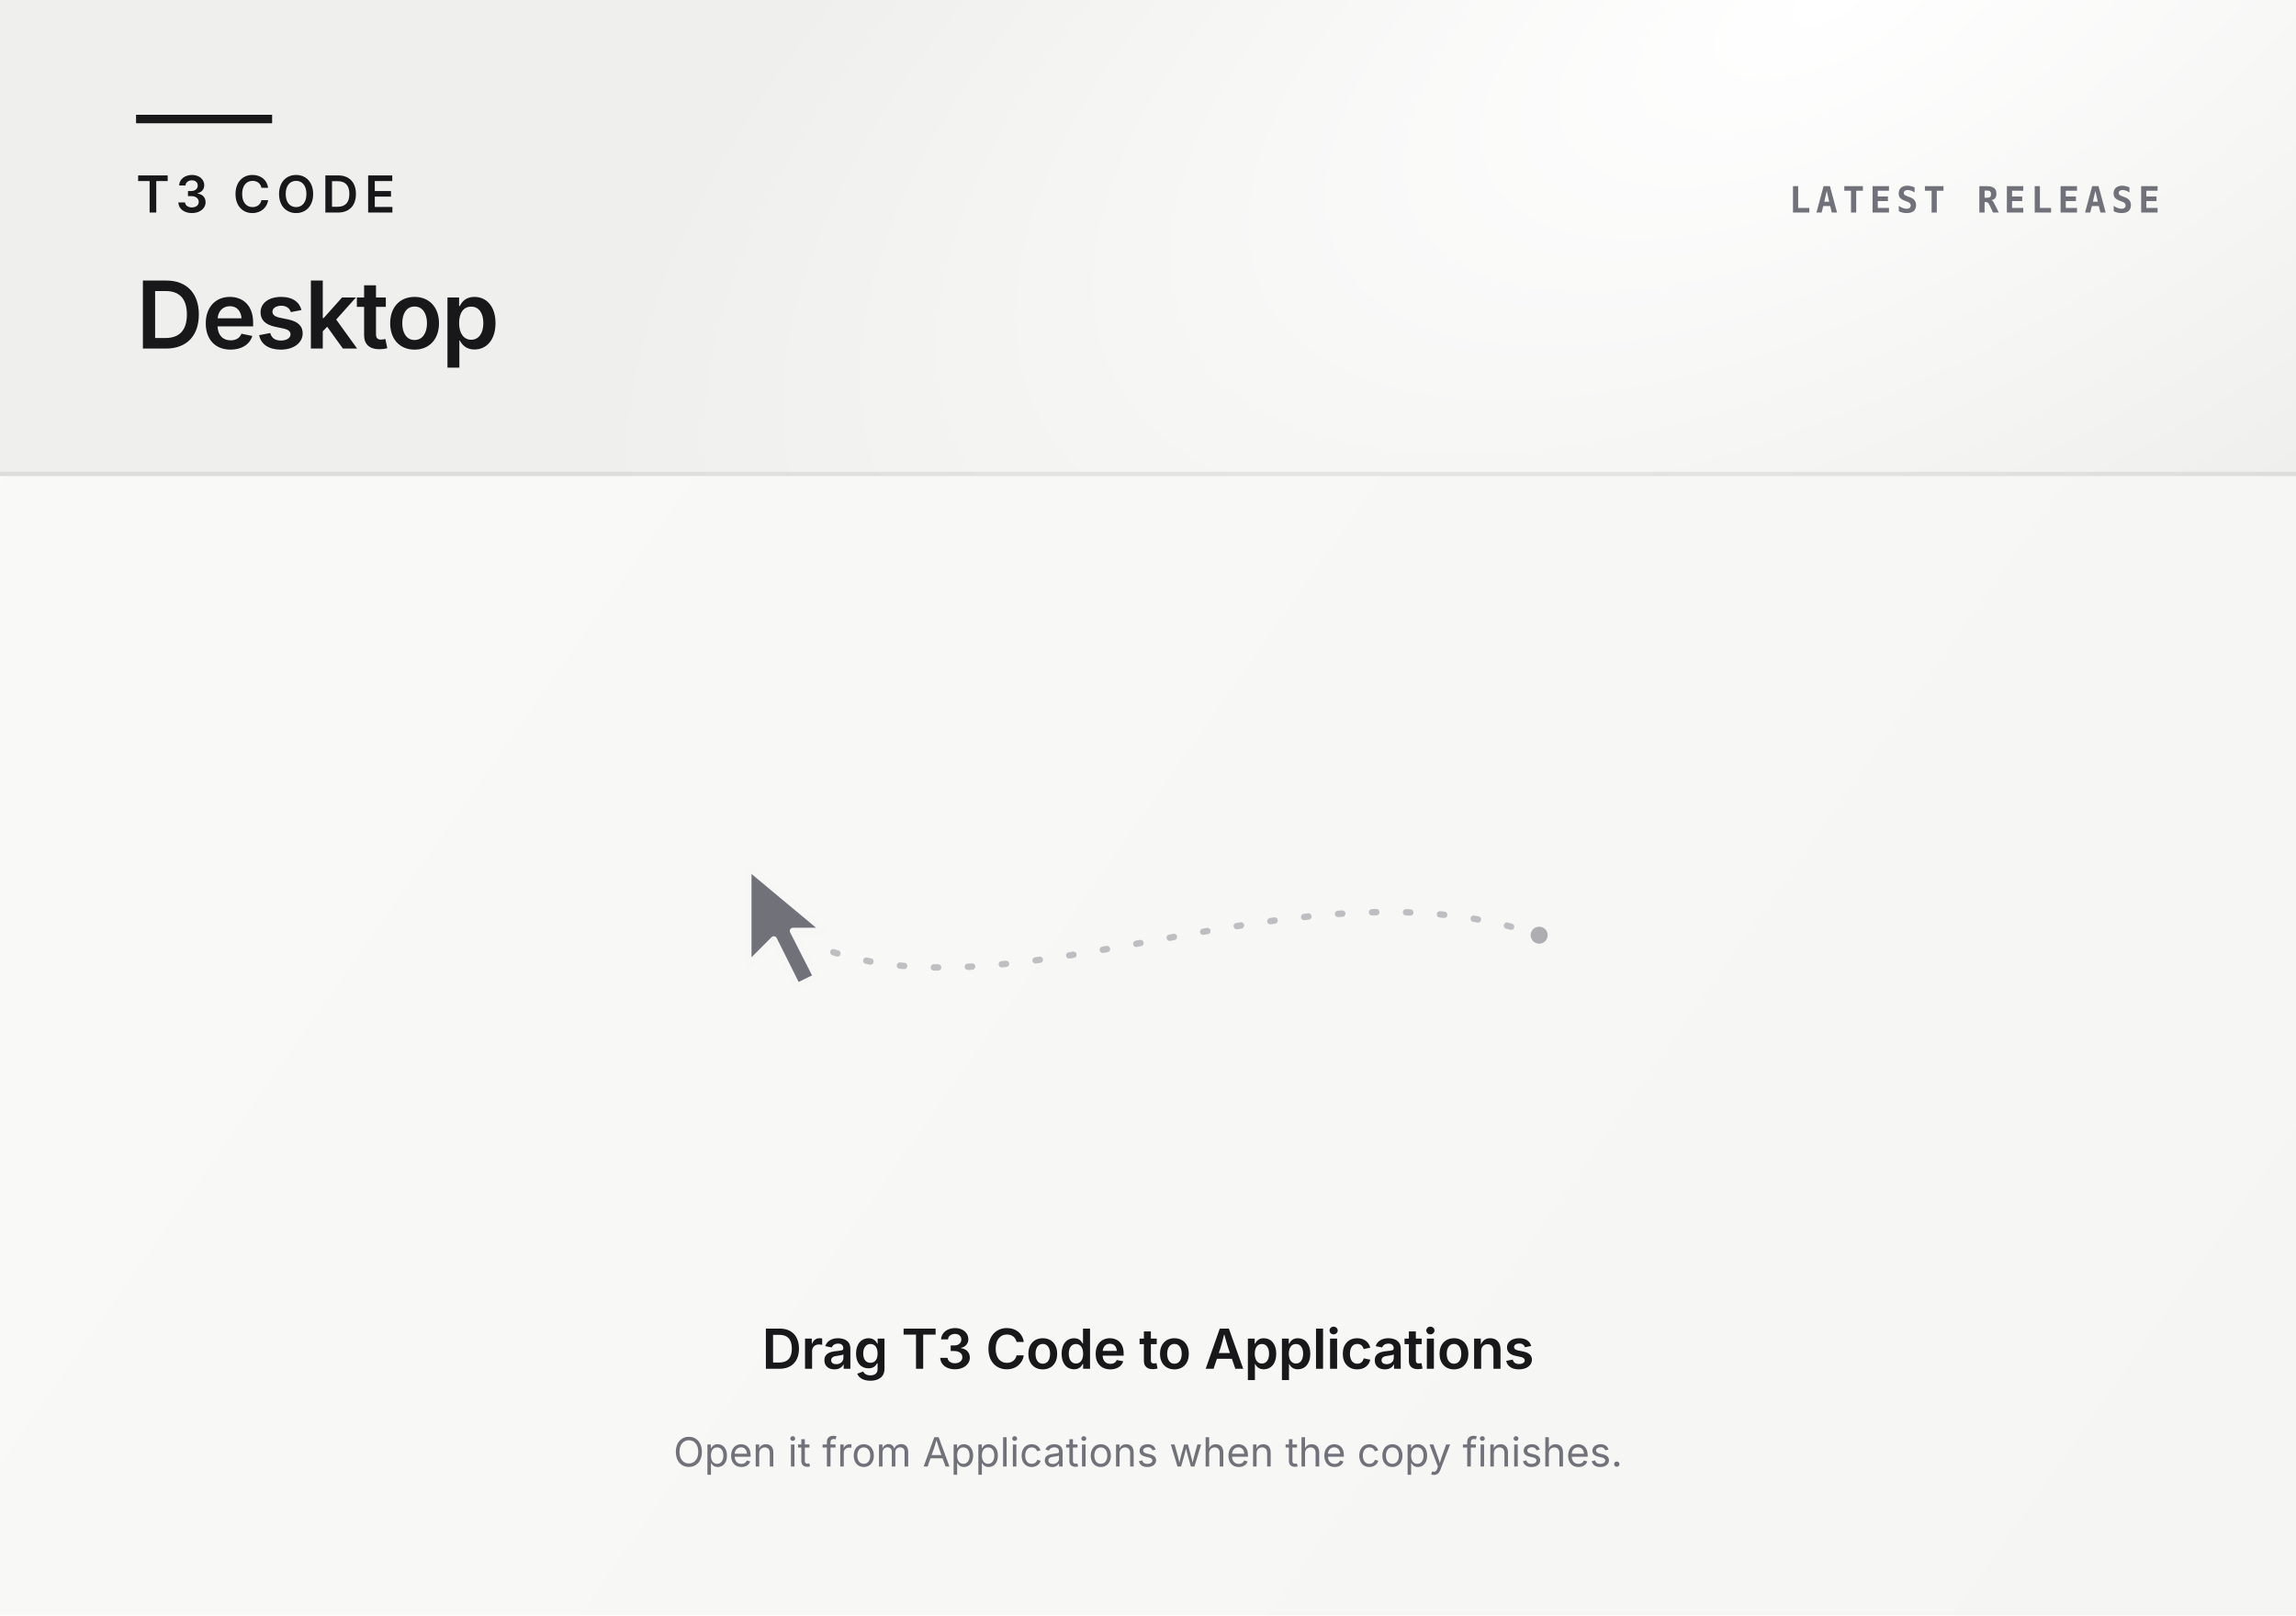
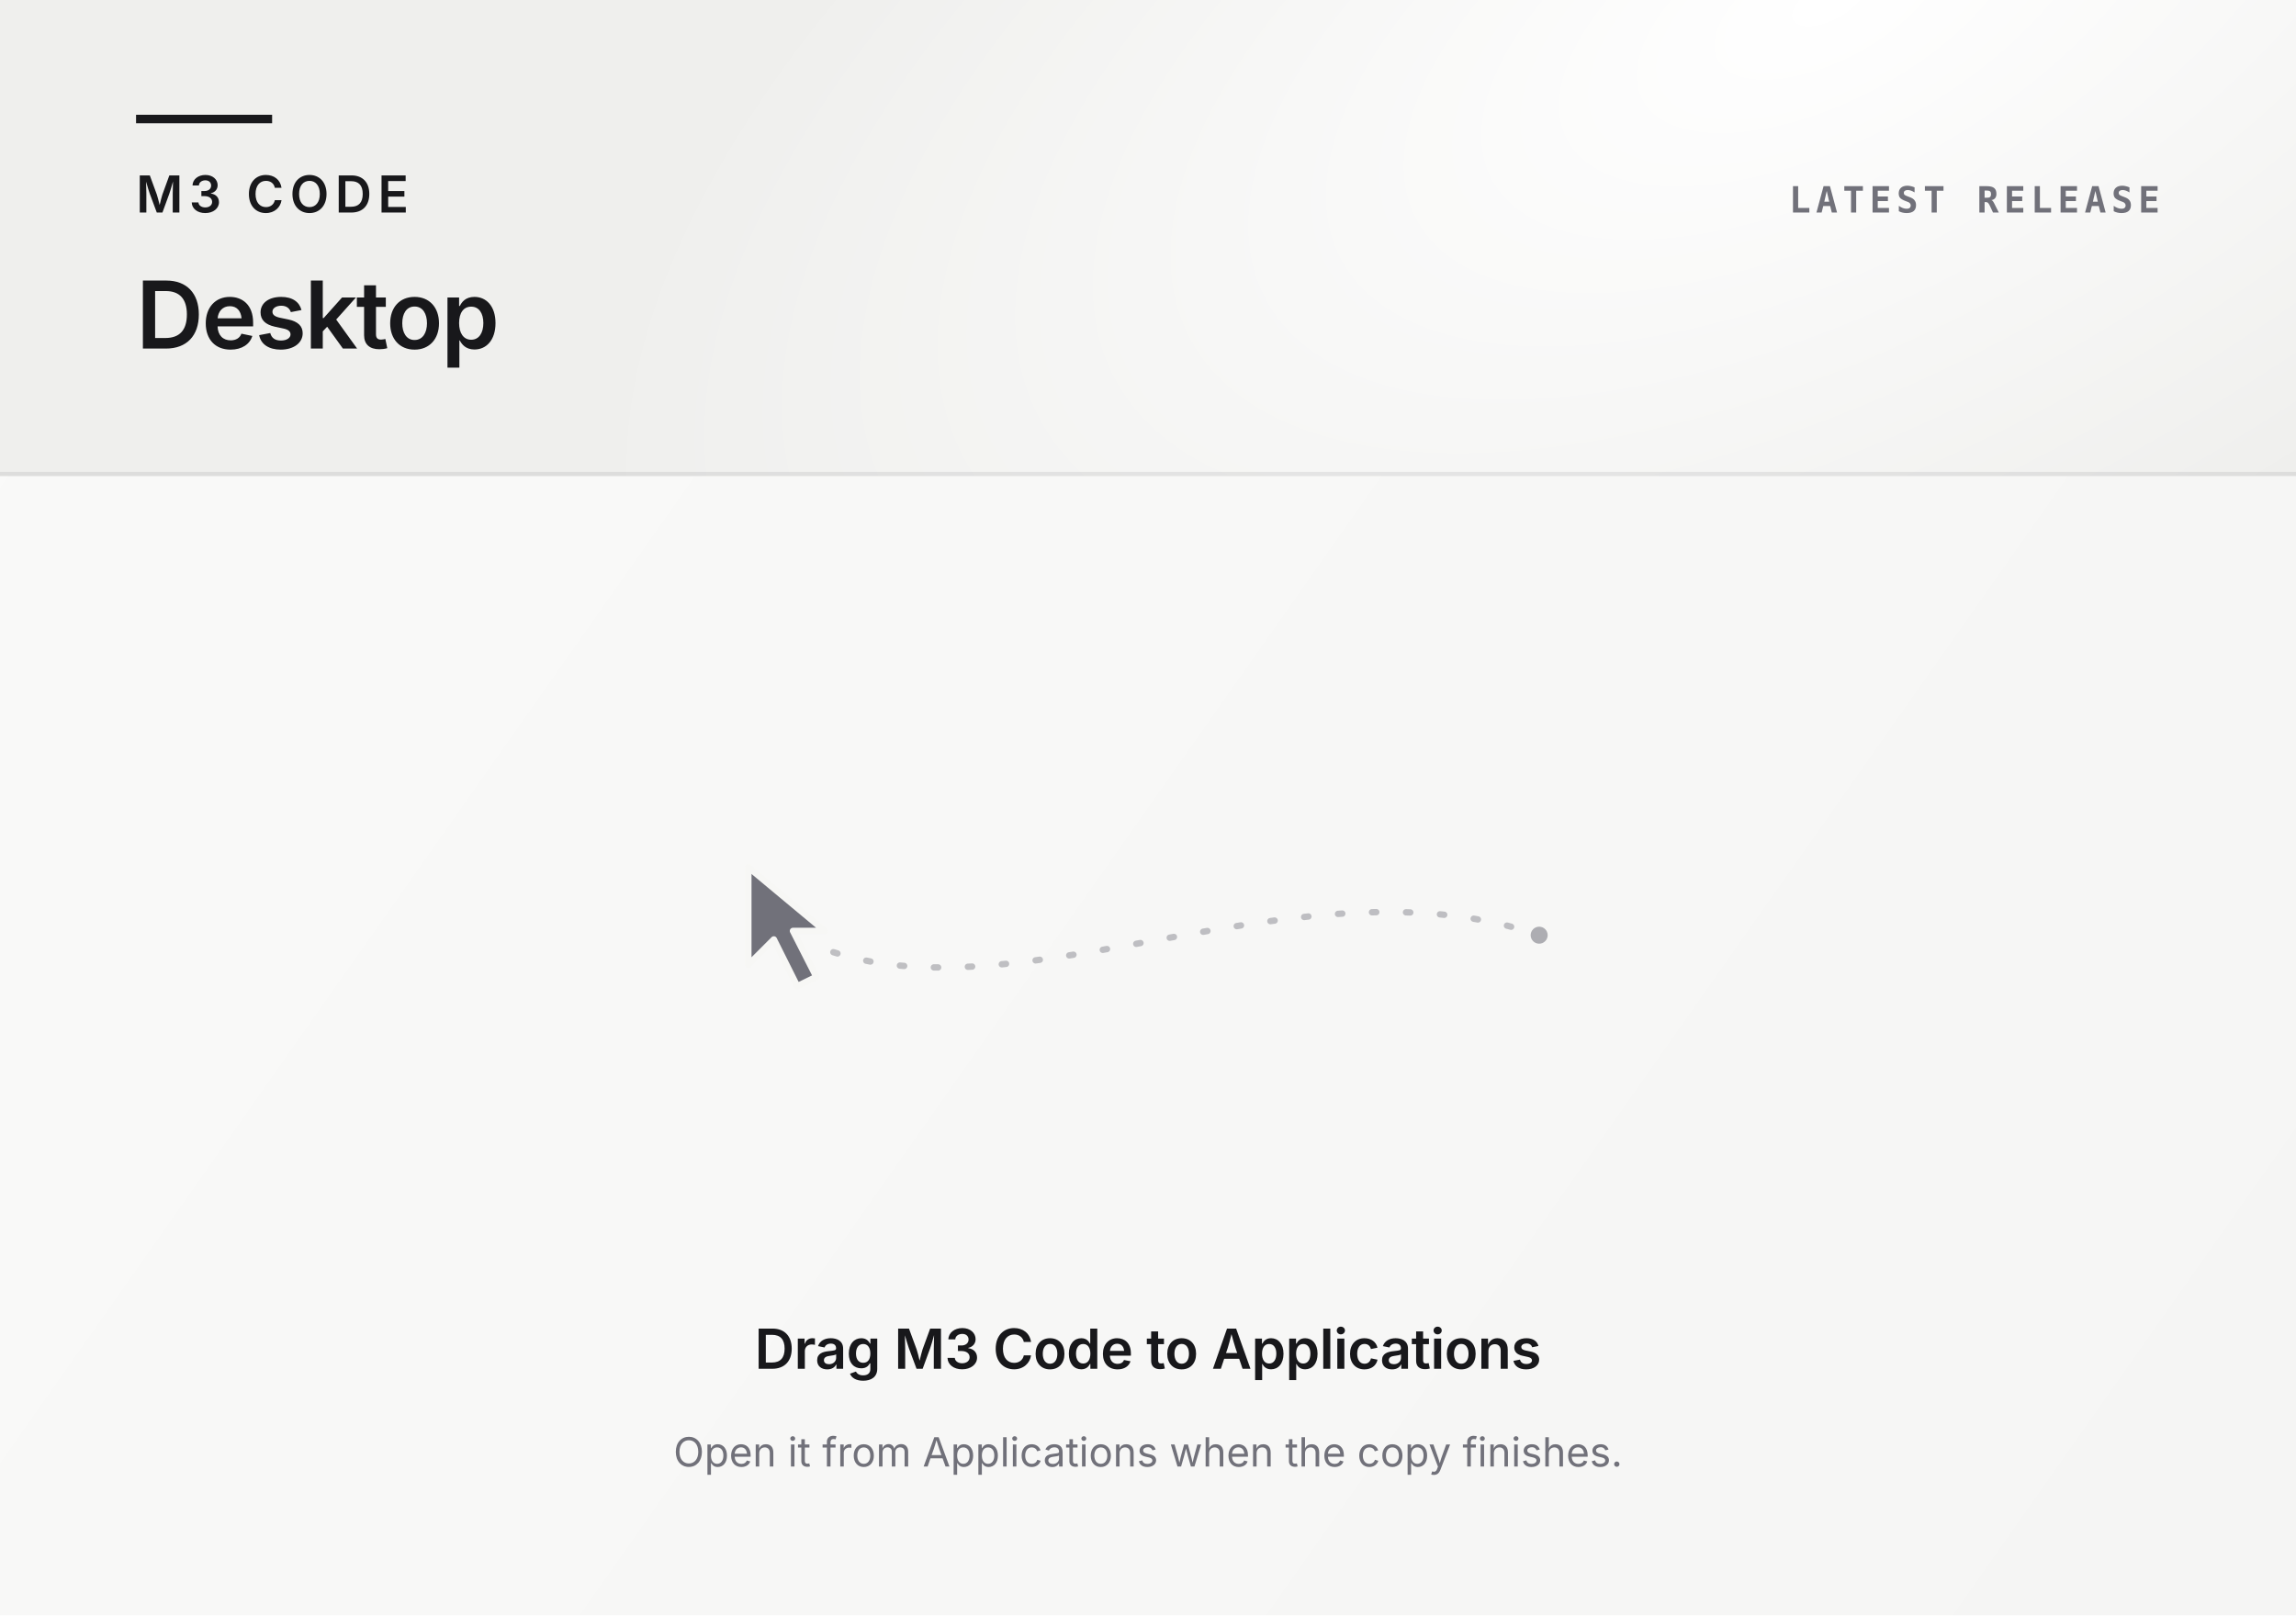
<svg xmlns="http://www.w3.org/2000/svg" width="1080" height="760" viewBox="0 0 540 380" fill="none">
  <defs>
    <linearGradient id="latest-surface" x1="0" y1="0" x2="540" y2="380" gradientUnits="userSpaceOnUse">
      <stop stop-color="#FAFAF9" />
      <stop offset="1" stop-color="#F5F5F4" />
    </linearGradient>
    <radialGradient id="latest-light" cx="0" cy="0" r="1" gradientUnits="userSpaceOnUse" gradientTransform="translate(430 0) rotate(152) scale(320 150)">
      <stop stop-color="#FFFFFF" />
      <stop offset="1" stop-color="#FFFFFF" stop-opacity="0" />
    </radialGradient>
  </defs>
  <rect width="540" height="380" fill="url(#latest-surface)" />
  <rect width="540" height="112" fill="#EFEFED" />
  <rect width="540" height="112" fill="url(#latest-light)" />
  <path d="M0 111.5H540" stroke="#18181B" stroke-opacity="0.08" />
  <path d="M32 28H64" stroke="#18181B" stroke-width="2" />
  <g font-family="-apple-system, BlinkMacSystemFont, sans-serif" fill="#18181B">
-     <text x="32" y="50" font-size="12" font-weight="600" letter-spacing="1.4">T3 CODE</text>
+     <text x="32" y="50" font-size="12" font-weight="600" letter-spacing="1.4">M3 CODE</text>
    <text x="32" y="82" font-size="22" font-weight="600" letter-spacing="-0.45">Desktop</text>
    <text x="508" y="50" text-anchor="end" font-family="ui-monospace, SFMono-Regular, Menlo, monospace" font-size="8.5" font-weight="600" letter-spacing="1.2" fill="#71717A">LATEST RELEASE</text>
  </g>
  <path d="M196 224C242 239 307 201 362 220" stroke="#71717A" stroke-width="1.5" stroke-linecap="round" stroke-dasharray="1 7" opacity="0.42" />
  <circle cx="362" cy="220" r="2" fill="#71717A" opacity="0.55" />
  <path d="M176 204V227L182 221L187.5 232L192 229.8L186.5 219H194L176 204Z" fill="#71717A" stroke="#F7F7F5" stroke-width="1.5" stroke-linejoin="round" />
  <g font-family="-apple-system, BlinkMacSystemFont, sans-serif" text-anchor="middle">
-     <text x="270" y="322" font-size="13" font-weight="600" letter-spacing="-0.1" fill="#18181B">Drag T3 Code to Applications</text>
+     <text x="270" y="322" font-size="13" font-weight="600" letter-spacing="-0.1" fill="#18181B">Drag M3 Code to Applications</text>
    <text x="270" y="345" font-size="9.5" fill="#71717A">Open it from Applications when the copy finishes.</text>
  </g>
</svg>
